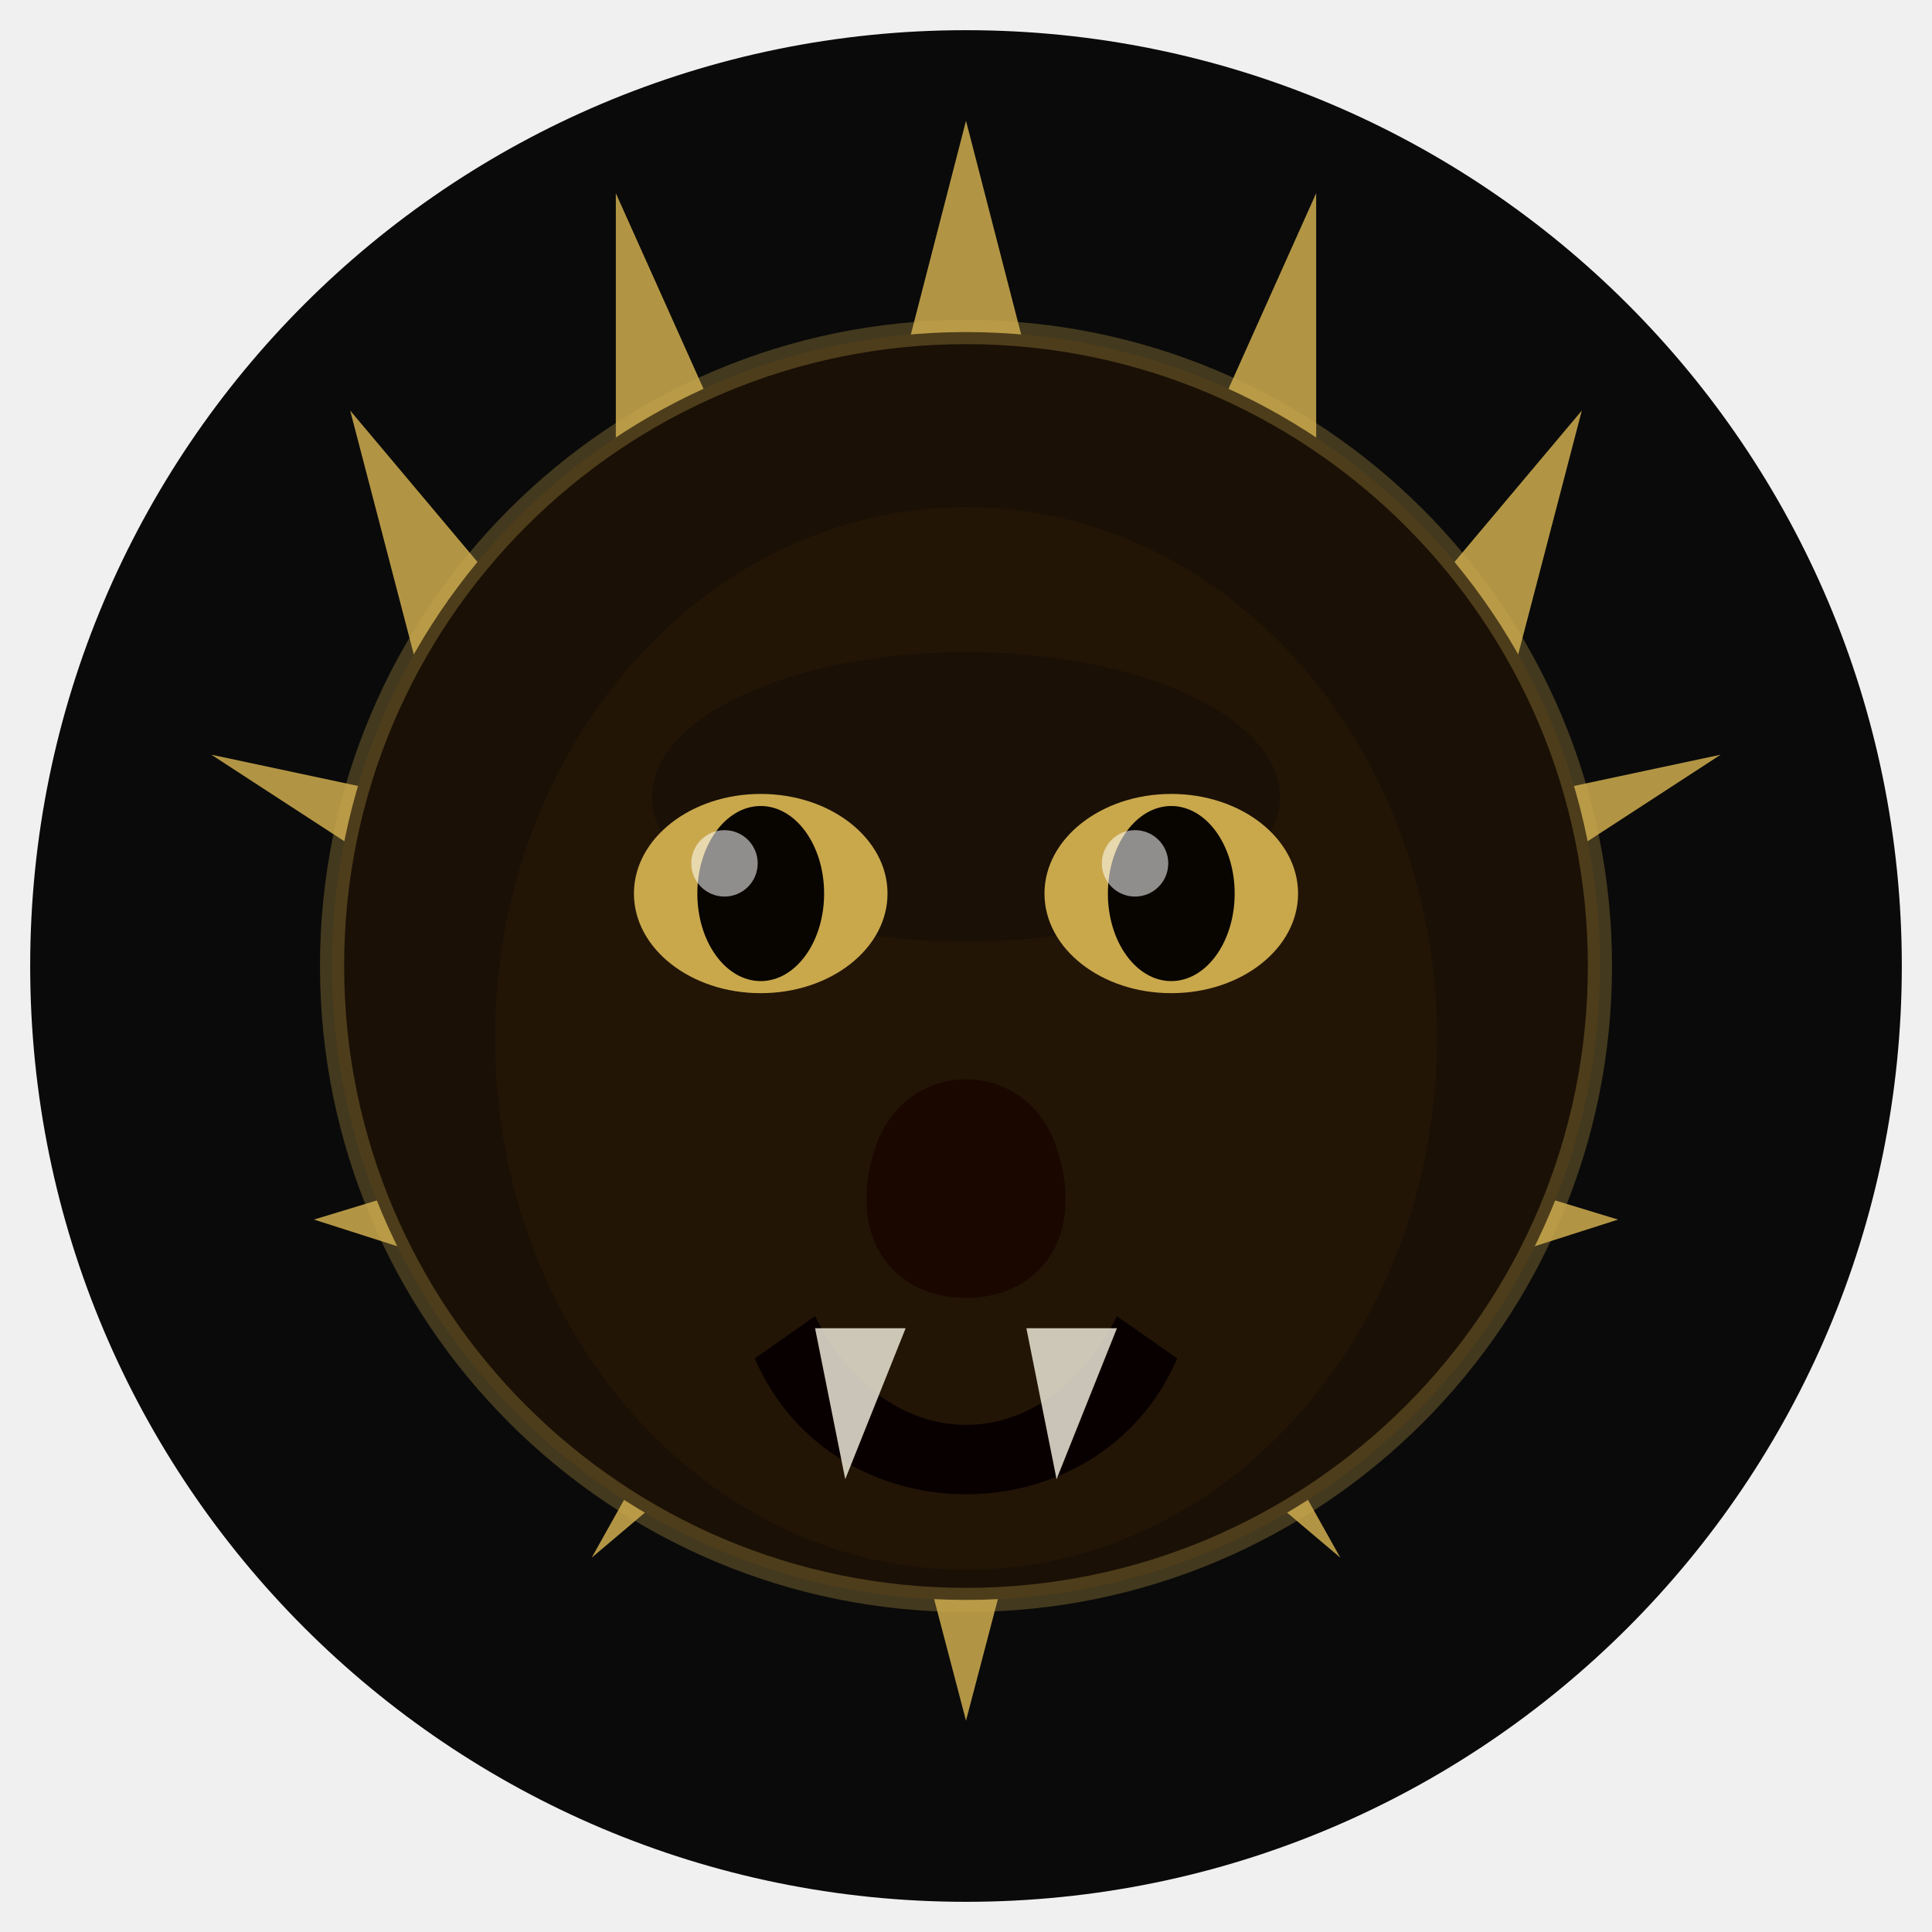
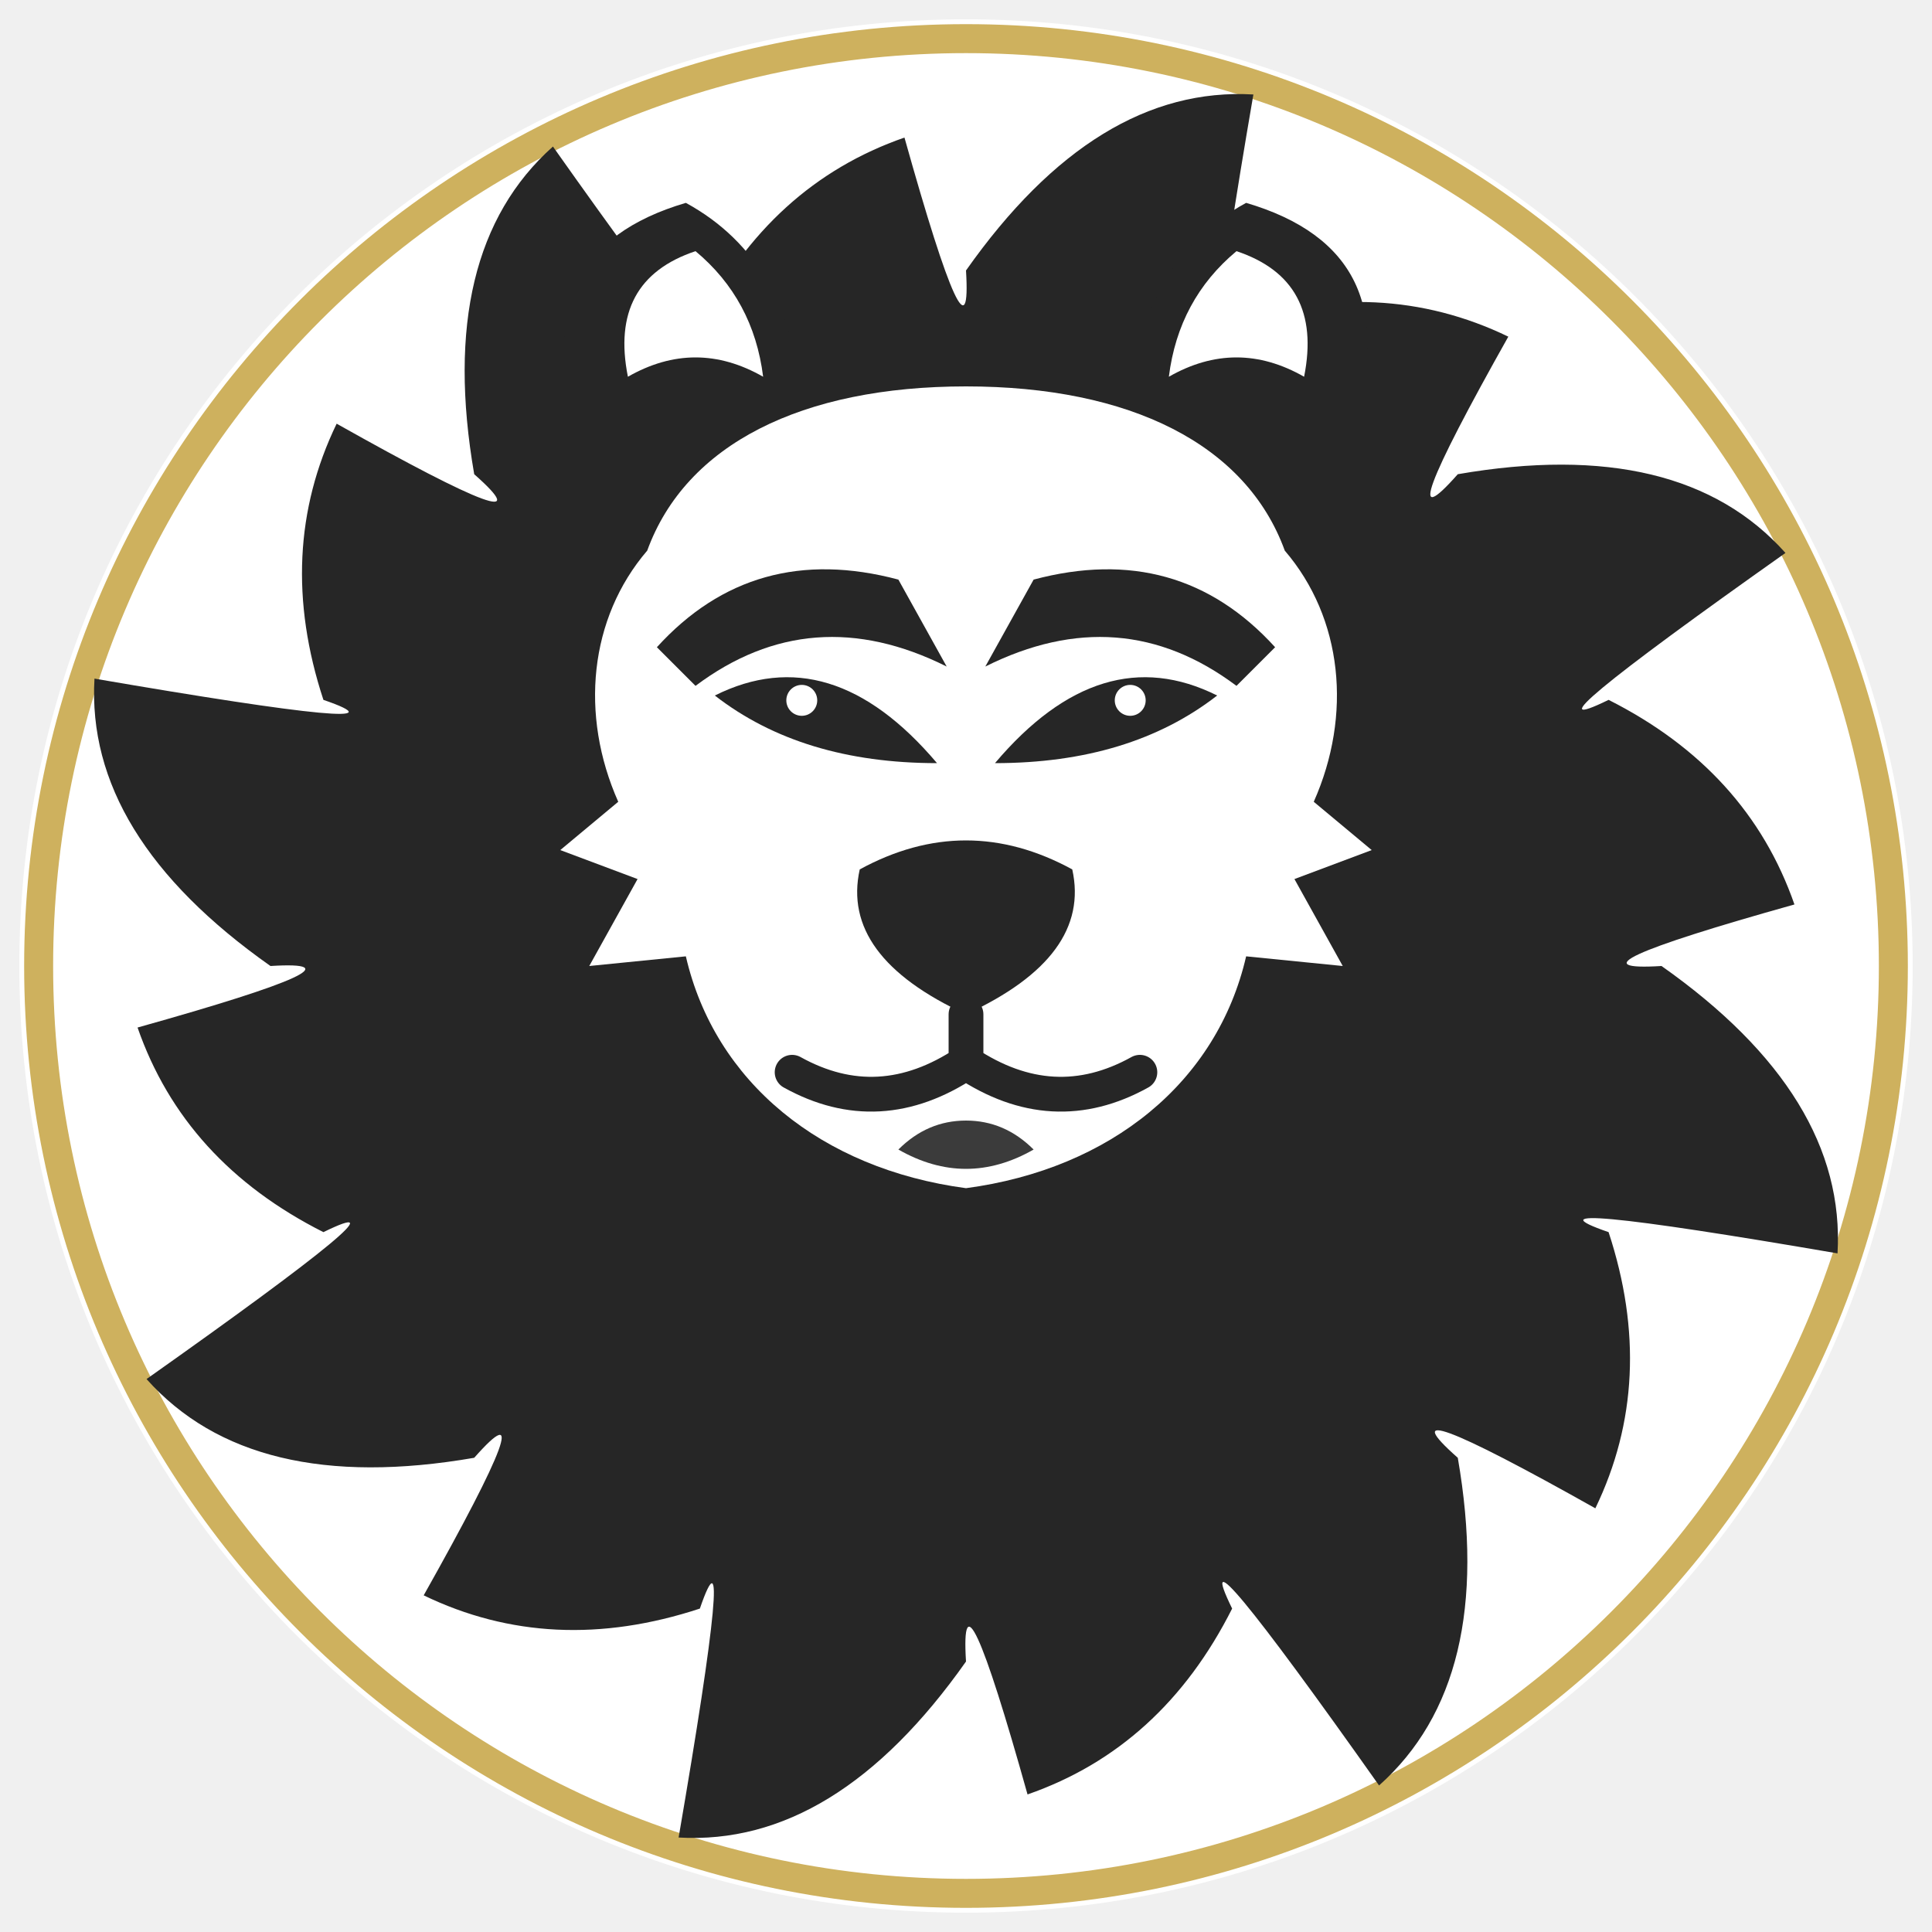
- <svg xmlns="http://www.w3.org/2000/svg" viewBox="0 0 32 32">
-   <circle cx="16" cy="16" r="15.5" fill="#0a0a0a" />
-   <g fill="#c9a84c" opacity="0.88">
-     <polygon points="16,2 14.4,8.2 16,7 17.6,8.2" />
-     <polygon points="21.8,3.2 19.2,9 20.6,7.8 21.8,9.2" />
-     <polygon points="26.2,6.8 22.5,11.2 23.8,10.2 25,11.4" />
-     <polygon points="28.5,12.5 22.4,13.8 23.5,15.2 22.2,16.6" />
-     <polygon points="26.8,20.2 22.2,18.8 23,20.4 21.8,21.8" />
-     <polygon points="22.2,25.8 19.4,20.8 20.8,22.2 19.6,23.6" />
-     <polygon points="16,28.5 14.4,22.4 16,23.8 17.6,22.4" />
-     <polygon points="9.8,25.8 12.6,20.8 11.2,22.2 12.4,23.6" />
-     <polygon points="5.2,20.2 9.8,18.8 9,20.4 10.2,21.8" />
-     <polygon points="3.5,12.5 9.6,13.8 8.5,15.2 9.8,16.6" />
-     <polygon points="5.8,6.8 9.5,11.2 8.2,10.2 7,11.4" />
-     <polygon points="10.2,3.2 12.8,9 11.4,7.8 10.2,9.2" />
-   </g>
-   <circle cx="16" cy="16" r="10.5" fill="#1a1005" />
-   <circle cx="16" cy="16" r="10.5" fill="none" stroke="#c9a84c" stroke-width="0.4" opacity="0.3" />
-   <ellipse cx="16" cy="17.2" rx="7.8" ry="8.8" fill="#231506" />
-   <ellipse cx="16" cy="13.2" rx="5.2" ry="2.4" fill="#1a1006" />
-   <ellipse cx="12.6" cy="14.8" rx="2.1" ry="1.65" fill="#c9a84c" />
-   <ellipse cx="12.6" cy="14.8" rx="1.05" ry="1.45" fill="#080400" />
-   <circle cx="12" cy="14.3" r="0.55" fill="rgba(255,255,255,0.55)" />
-   <ellipse cx="19.4" cy="14.8" rx="2.1" ry="1.65" fill="#c9a84c" />
-   <ellipse cx="19.4" cy="14.8" rx="1.05" ry="1.45" fill="#080400" />
-   <circle cx="18.8" cy="14.3" r="0.55" fill="rgba(255,255,255,0.55)" />
-   <path d="M14.5,19 C15,17.5 17,17.5 17.5,19 C18,20.5 17.2,21.5 16,21.5 C14.8,21.5 14,20.5 14.5,19Z" fill="#1a0800" />
-   <path d="M12.5,22.5 C13.8,25.5 18.2,25.5 19.5,22.5 L18.5,21.8 C17.3,24.2 14.7,24.2 13.5,21.8Z" fill="#080000" />
-   <path d="M13.5,22 L14,24.5 L15,22" fill="rgba(235,230,215,0.85)" />
-   <path d="M17,22 L17.5,24.5 L18.5,22" fill="rgba(235,230,215,0.85)" />
+ <svg xmlns="http://www.w3.org/2000/svg" viewBox="0 0 200 200">
+   <circle cx="100" cy="100" r="98" fill="#ffffff" />
+   <circle cx="100" cy="100" r="96" fill="none" stroke="#c9a84c" stroke-width="3" opacity="0.9" />
+   <path d="M100,28 Q113.5,8.84 129.75,9.78 Q123.8,44.4 127.55,33.48 Q142.87,28.44 156.14,34.85 Q143.27,57.74 150.91,49.09 Q174,45.09 184.83,57.24 Q156.15,77.52 166.52,72.45 Q180.92,79.71 185.76,93.63 Q160.48,100.71 172,100 Q191.16,113.5 190.22,129.75 Q155.6,123.8 166.52,127.55 Q171.56,142.87 165.15,156.14 Q142.26,143.27 150.91,150.91 Q154.91,174 142.76,184.83 Q122.48,156.15 127.55,166.52 Q120.29,180.92 106.37,185.76 Q99.29,160.48 100,172 Q86.5,191.16 70.25,190.22 Q76.2,155.6 72.45,166.52 Q57.13,171.56 43.86,165.15 Q56.73,142.26 49.09,150.91 Q26,154.91 15.17,142.76 Q43.85,122.48 33.48,127.55 Q19.08,120.29 14.24,106.37 Q39.52,99.29 28,100 Q8.84,86.5 9.78,70.25 Q44.4,76.2 33.48,72.45 Q28.44,57.13 34.85,43.86 Q57.74,56.73 49.09,49.09 Q45.09,26 57.24,15.17 Q77.52,43.85 72.45,33.48 Q79.71,19.08 93.63,14.24 Q100.71,39.52 100,28 Z" fill="#262626" />
+   <path d="M100,40 C117,40 129,46 133,57 C139,64 140,74 136,83 L142,88 L134,91 L139,100 L129,99 C126,112 115,121 100,123 C85,121 74,112 71,99 L61,100 L66,91 L58,88 L64,83 C60,74 61,64 67,57 C71,46 83,40 100,40 Z" fill="#ffffff" />
+   <path d="M60,44 Q54,26 71,21 Q82,27 83,42 Q71,36 60,44Z" fill="#262626" />
+   <path d="M140,44 Q146,26 129,21 Q118,27 117,42 Q129,36 140,44Z" fill="#262626" />
+   <path d="M65,39 Q63,29 72,26 Q78,31 79,39 Q72,35 65,39Z" fill="#ffffff" />
+   <path d="M135,39 Q137,29 128,26 Q122,31 121,39 Q128,35 135,39Z" fill="#ffffff" />
+   <path d="M68,67 Q78,56 93,60 L98,69 Q84,62 72,71 Z" fill="#262626" />
+   <path d="M132,67 Q122,56 107,60 L102,69 Q116,62 128,71 Z" fill="#262626" />
+   <path d="M74,72 Q86,66 97,79 Q83,79 74,72 Z" fill="#262626" />
+   <path d="M126,72 Q114,66 103,79 Q117,79 126,72 Z" fill="#262626" />
+   <circle cx="83" cy="72.5" r="1.6" fill="#ffffff" />
+   <circle cx="117" cy="72.5" r="1.6" fill="#ffffff" />
+   <path d="M89,90 Q100,84 111,90 Q113,99 100,105 Q87,99 89,90 Z" fill="#262626" />
+   <path d="M100,105 L100,110 M100,110 Q91,116 82,111 M100,110 Q109,116 118,111" fill="none" stroke="#262626" stroke-width="3.6" stroke-linecap="round" />
+   <path d="M93,119 Q100,123 107,119 Q104,116 100,116 Q96,116 93,119Z" fill="#262626" opacity="0.9" />
</svg>
